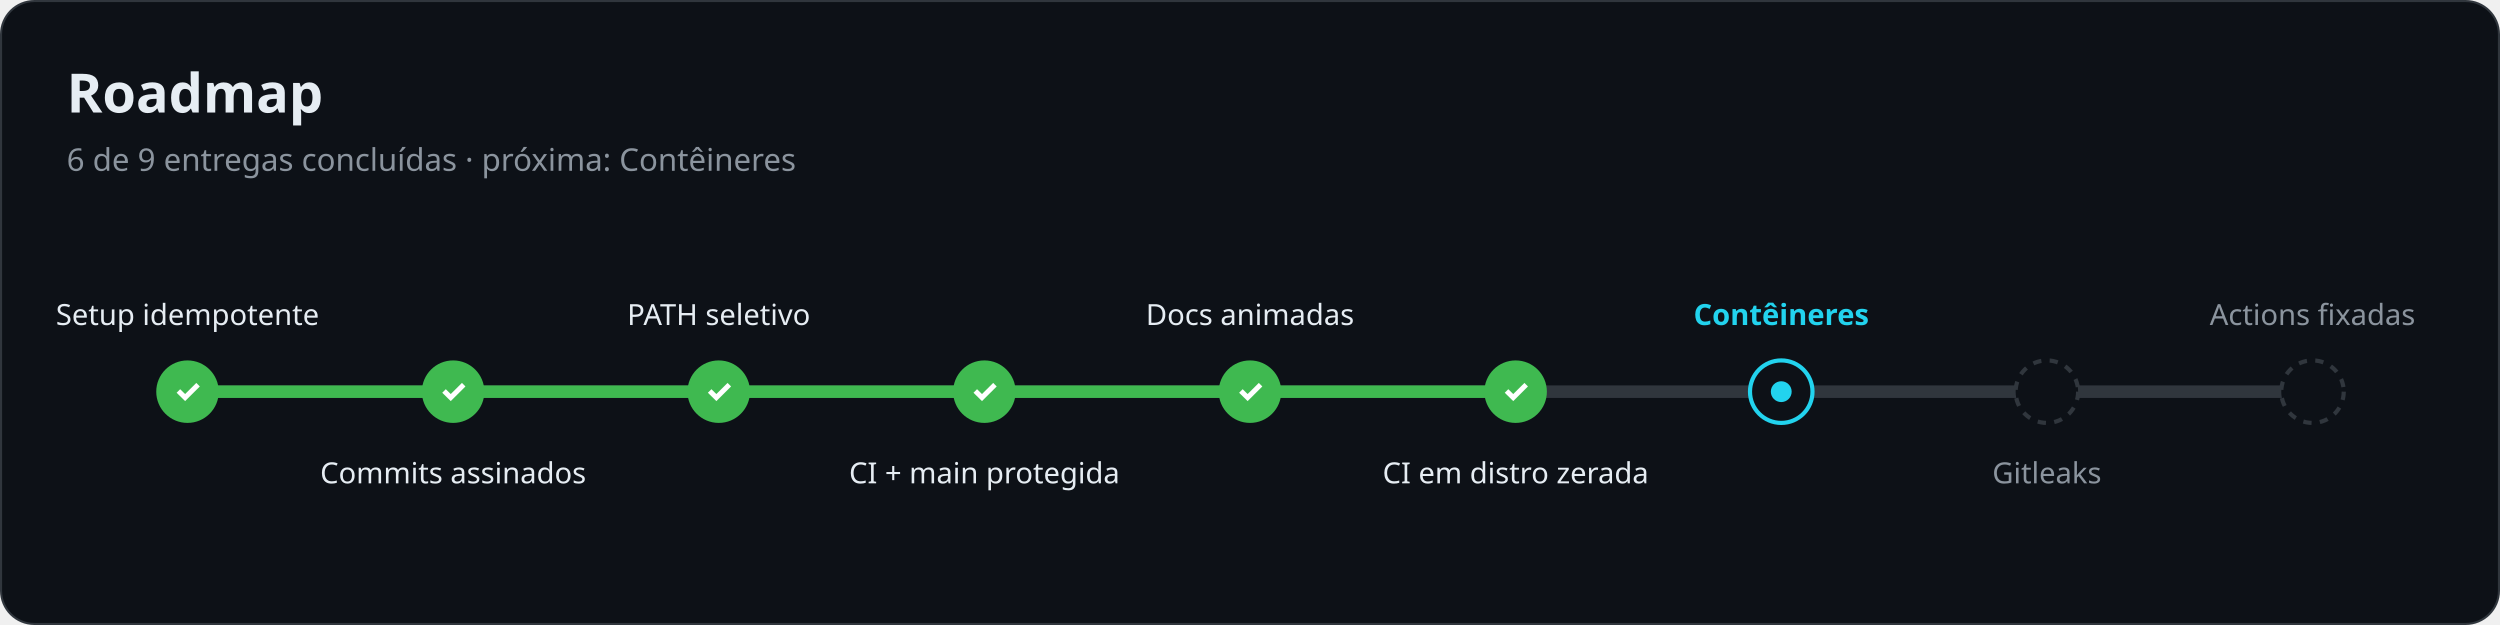
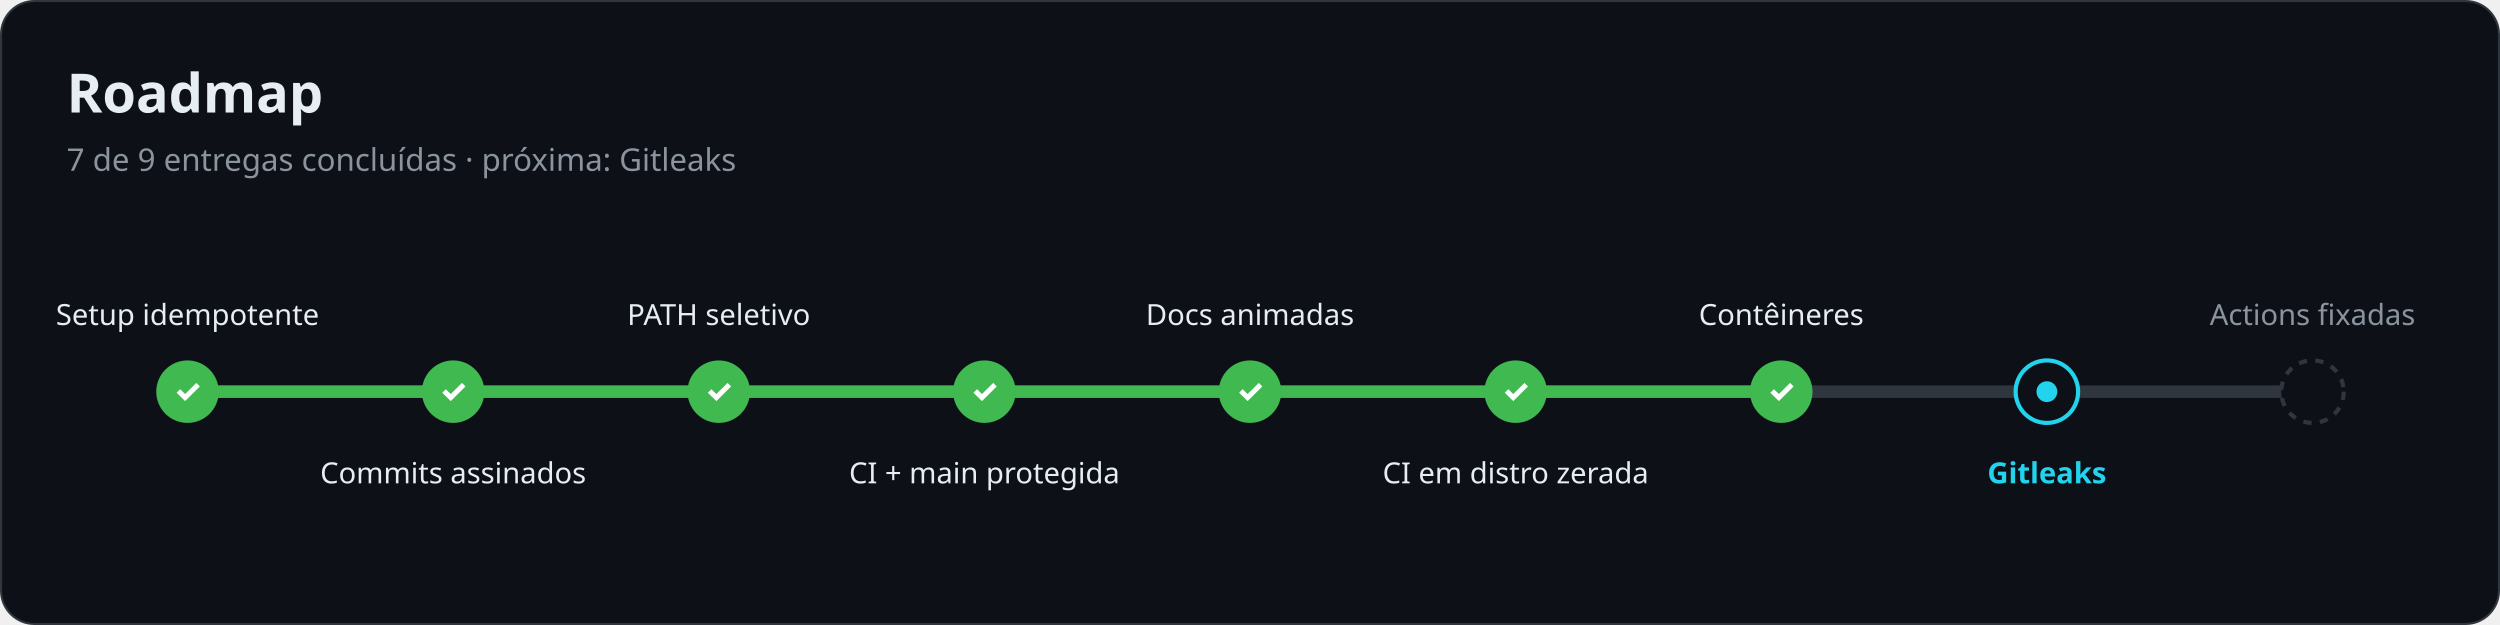
<svg xmlns="http://www.w3.org/2000/svg" width="1200" height="300" viewBox="0 0 1200 300" role="img" aria-labelledby="title desc">
  <style>text { font-family: -apple-system, BlinkMacSystemFont, 'Segoe UI', 'Noto Sans', Helvetica, Arial, sans-serif; } .title { font-size: 26px; font-weight: 800; fill: #e6edf3; } .sub { font-size: 15px; fill: #8b949e; } .mono { font-family: ui-monospace, SFMono-Regular, 'Cascadia Code', Consolas, 'DejaVu Sans Mono', 'Liberation Mono', monospace; }  .label { font-size: 14px; fill: #8b949e; } .label.done { fill: #e6edf3; } .label.next { fill: #22d3ee; font-weight: 700; } .check { font-size: 15px; font-weight: 800; fill: #ffffff; } .rfill { transform-box: fill-box; transform-origin: left center; animation: grow 1.4s 0.3s linear both; } @keyframes grow { from { transform: scaleX(0); } to { transform: scaleX(1); } } .pop { transform-box: fill-box; transform-origin: center; animation: pop 0.45s cubic-bezier(.3,1.6,.5,1) both; } @keyframes pop { from { opacity: 0; transform: scale(0.4); } to { opacity: 1; transform: scale(1); } } .fade { animation: fade 0.5s ease-out both; } @keyframes fade { from { opacity: 0; } to { opacity: 1; } } .ring { fill: none; stroke: #22d3ee; stroke-width: 2; opacity: 0; transform-box: fill-box; transform-origin: center; animation: ring 2s 2.2s ease-out infinite; } @keyframes ring { 0% { transform: scale(0.9); opacity: 0.7; } 100% { transform: scale(2); opacity: 0; } } @media (prefers-reduced-motion: reduce) { * { animation: none !important; } }</style>
  <rect x="0.5" y="0.5" width="1199" height="299" rx="16" fill="#0d1117" stroke="#30363d" />
  <text x="32" y="54" class="title">Roadmap</text>
-   <text x="32" y="82" class="sub">6 de 9 entregas concluídas · próxima: Contêineres</text>
+   <text x="32" y="82" class="sub">7 de 9 entregas concluídas · próxima: Gitleaks</text>
  <rect x="90" y="185" width="1020" height="6" rx="3" fill="#30363d" />
-   <rect class="rfill" x="90" y="185" width="637.5" height="6" rx="3" fill="#3fb950" />
+   <rect class="rfill" x="90" y="185" width="765.0" height="6" rx="3" fill="#3fb950" />
  <g class="pop" style="animation-delay:0.30s">
    <circle cx="90.0" cy="188" r="15" fill="#3fb950" />
    <text x="90.0" y="193" text-anchor="middle" class="check">✓</text>
  </g>
  <text x="90.0" y="156" text-anchor="middle" class="label done fade" style="animation-delay:0.30s">Setup idempotente</text>
-   <g class="pop" style="animation-delay:0.58s">
+   <g class="pop" style="animation-delay:0.53s">
    <circle cx="217.5" cy="188" r="15" fill="#3fb950" />
    <text x="217.5" y="193" text-anchor="middle" class="check">✓</text>
  </g>
-   <text x="217.5" y="232" text-anchor="middle" class="label done fade" style="animation-delay:0.58s">Commits assinados</text>
-   <g class="pop" style="animation-delay:0.86s">
+   <text x="217.5" y="232" text-anchor="middle" class="label done fade" style="animation-delay:0.53s">Commits assinados</text>
+   <g class="pop" style="animation-delay:0.77s">
    <circle cx="345.0" cy="188" r="15" fill="#3fb950" />
    <text x="345.0" y="193" text-anchor="middle" class="check">✓</text>
  </g>
-   <text x="345.0" y="156" text-anchor="middle" class="label done fade" style="animation-delay:0.86s">PATH seletivo</text>
-   <g class="pop" style="animation-delay:1.14s">
+   <text x="345.0" y="156" text-anchor="middle" class="label done fade" style="animation-delay:0.77s">PATH seletivo</text>
+   <g class="pop" style="animation-delay:1.00s">
    <circle cx="472.5" cy="188" r="15" fill="#3fb950" />
    <text x="472.5" y="193" text-anchor="middle" class="check">✓</text>
  </g>
-   <text x="472.5" y="232" text-anchor="middle" class="label done fade" style="animation-delay:1.14s">CI + main protegida</text>
-   <g class="pop" style="animation-delay:1.42s">
+   <text x="472.5" y="232" text-anchor="middle" class="label done fade" style="animation-delay:1.00s">CI + main protegida</text>
+   <g class="pop" style="animation-delay:1.23s">
    <circle cx="600.0" cy="188" r="15" fill="#3fb950" />
    <text x="600.0" y="193" text-anchor="middle" class="check">✓</text>
  </g>
-   <text x="600.0" y="156" text-anchor="middle" class="label done fade" style="animation-delay:1.42s">Docs animadas</text>
-   <g class="pop" style="animation-delay:1.70s">
+   <text x="600.0" y="156" text-anchor="middle" class="label done fade" style="animation-delay:1.23s">Docs animadas</text>
+   <g class="pop" style="animation-delay:1.47s">
    <circle cx="727.5" cy="188" r="15" fill="#3fb950" />
    <text x="727.5" y="193" text-anchor="middle" class="check">✓</text>
  </g>
-   <text x="727.5" y="232" text-anchor="middle" class="label done fade" style="animation-delay:1.70s">CI em distro zerada</text>
+   <text x="727.5" y="232" text-anchor="middle" class="label done fade" style="animation-delay:1.47s">CI em distro zerada</text>
+   <g class="pop" style="animation-delay:1.70s">
+     <circle cx="855.0" cy="188" r="15" fill="#3fb950" />
+     <text x="855.0" y="193" text-anchor="middle" class="check">✓</text>
+   </g>
+   <text x="855.0" y="156" text-anchor="middle" class="label done fade" style="animation-delay:1.70s">Contêineres</text>
  <g class="pop" style="animation-delay:1.90s">
-     <circle class="ring" cx="855.0" cy="188" r="15" />
-     <circle cx="855.0" cy="188" r="15" fill="#0d1117" stroke="#22d3ee" stroke-width="2" />
-     <circle cx="855.0" cy="188" r="5" fill="#22d3ee" />
+     <circle class="ring" cx="982.5" cy="188" r="15" />
+     <circle cx="982.5" cy="188" r="15" fill="#0d1117" stroke="#22d3ee" stroke-width="2" />
+     <circle cx="982.5" cy="188" r="5" fill="#22d3ee" />
  </g>
-   <text x="855.0" y="156" text-anchor="middle" class="label next fade" style="animation-delay:1.90s">Contêineres</text>
+   <text x="982.5" y="232" text-anchor="middle" class="label next fade" style="animation-delay:1.90s">Gitleaks</text>
  <g class="pop" style="animation-delay:2.02s">
-     <circle cx="982.5" cy="188" r="15" fill="#0d1117" stroke="#30363d" stroke-width="2" stroke-dasharray="4 4" />
-   </g>
-   <text x="982.5" y="232" text-anchor="middle" class="label todo fade" style="animation-delay:2.02s">Gitleaks</text>
-   <g class="pop" style="animation-delay:2.14s">
    <circle cx="1110.0" cy="188" r="15" fill="#0d1117" stroke="#30363d" stroke-width="2" stroke-dasharray="4 4" />
  </g>
-   <text x="1110.0" y="156" text-anchor="middle" class="label todo fade" style="animation-delay:2.14s">Actions fixadas</text>
+   <text x="1110.0" y="156" text-anchor="middle" class="label todo fade" style="animation-delay:2.02s">Actions fixadas</text>
</svg>
